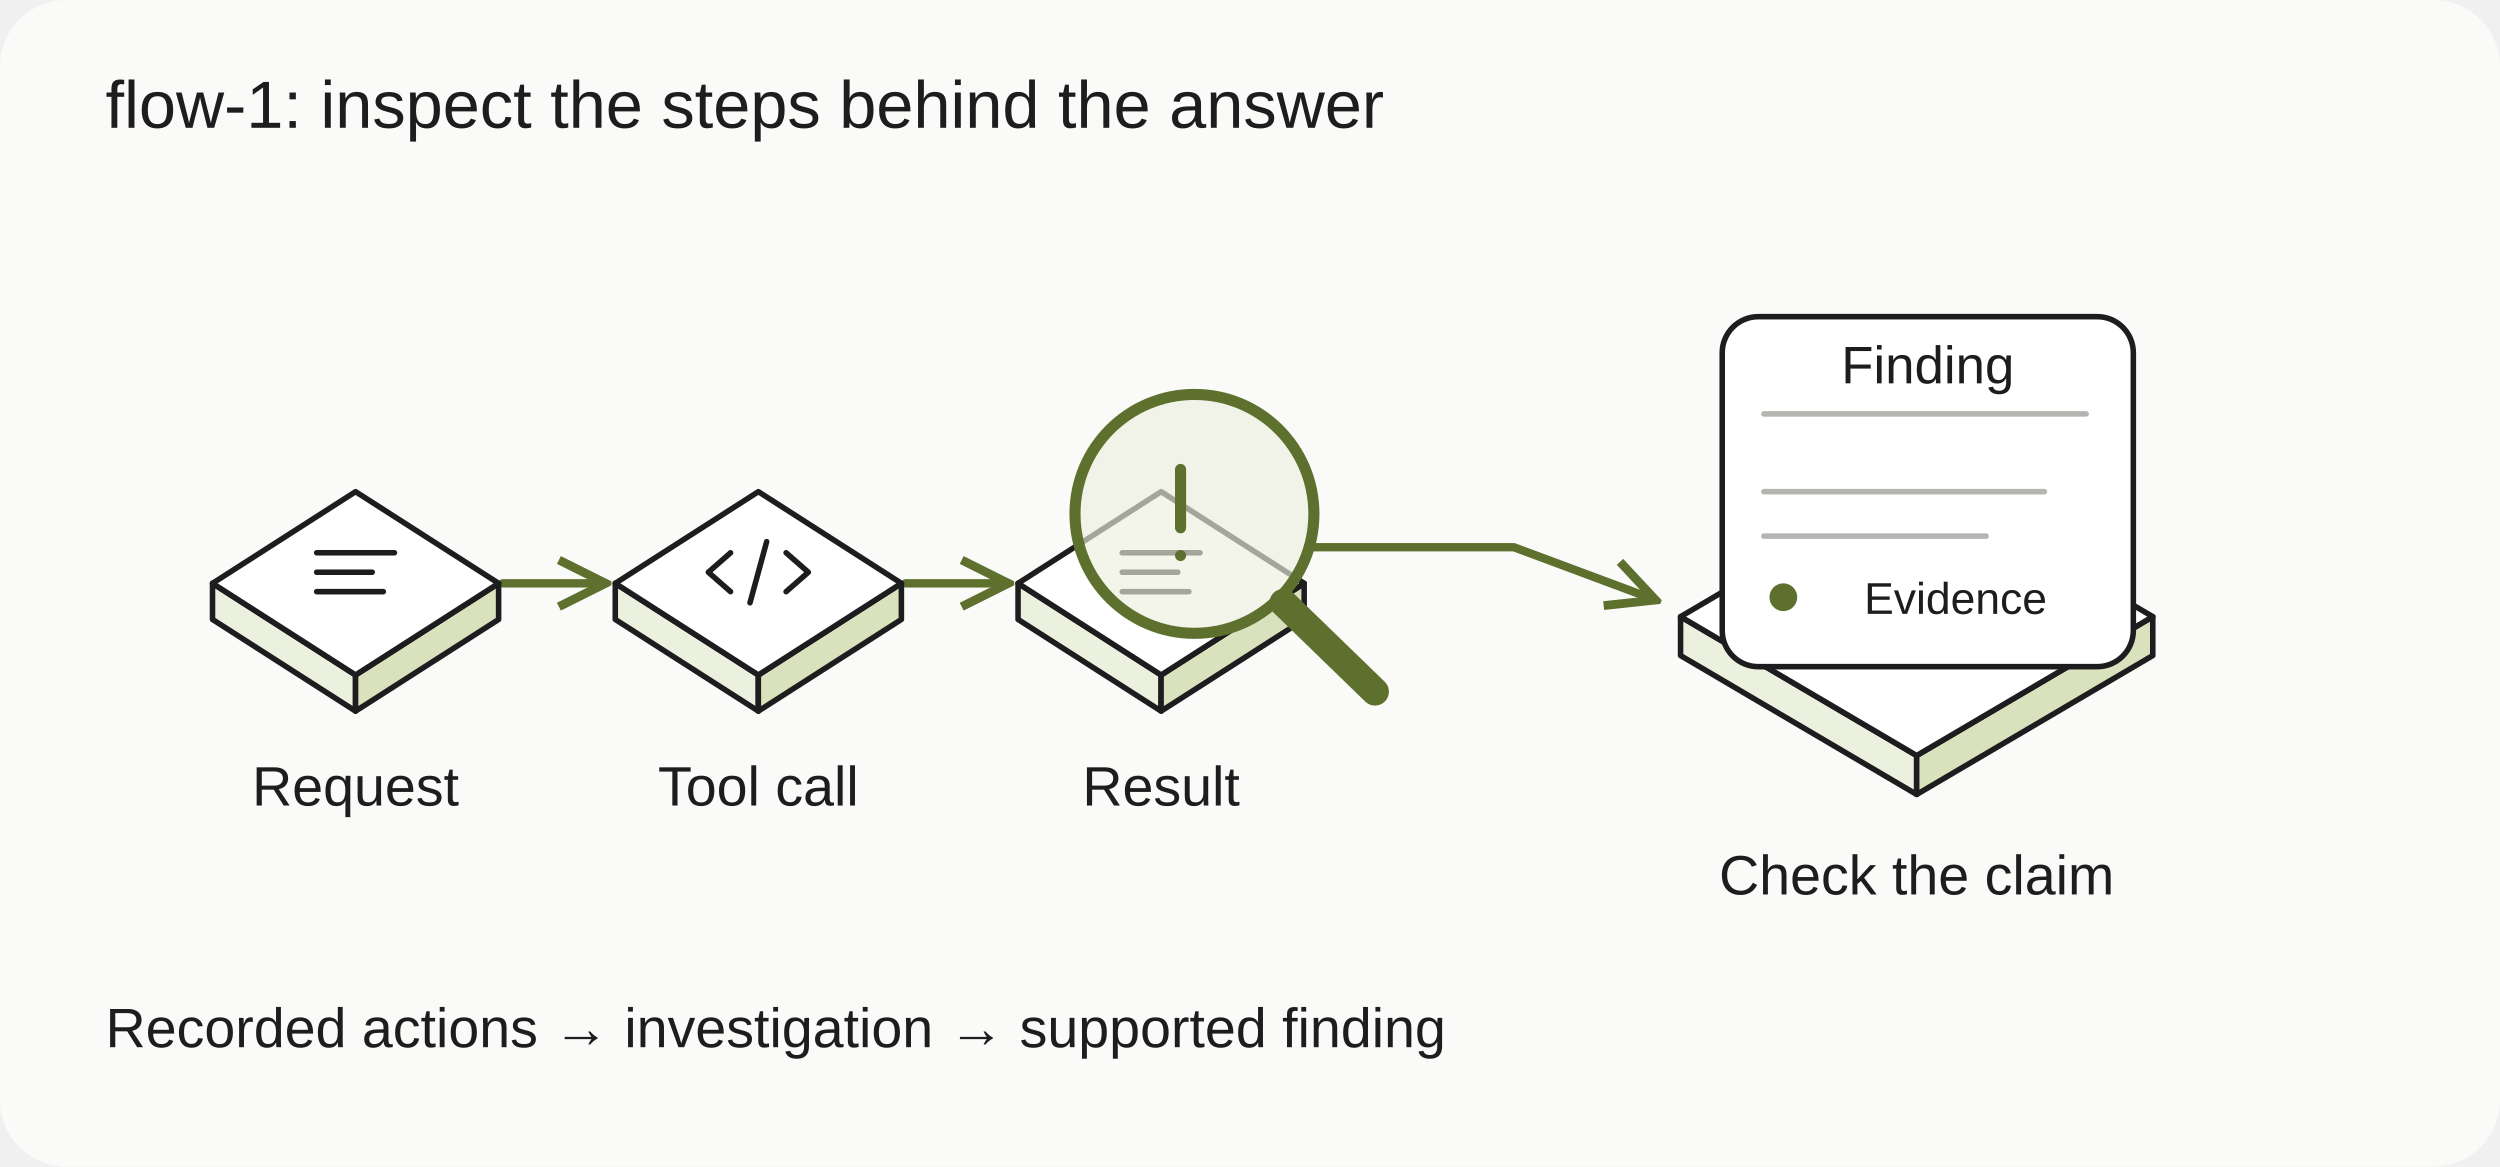
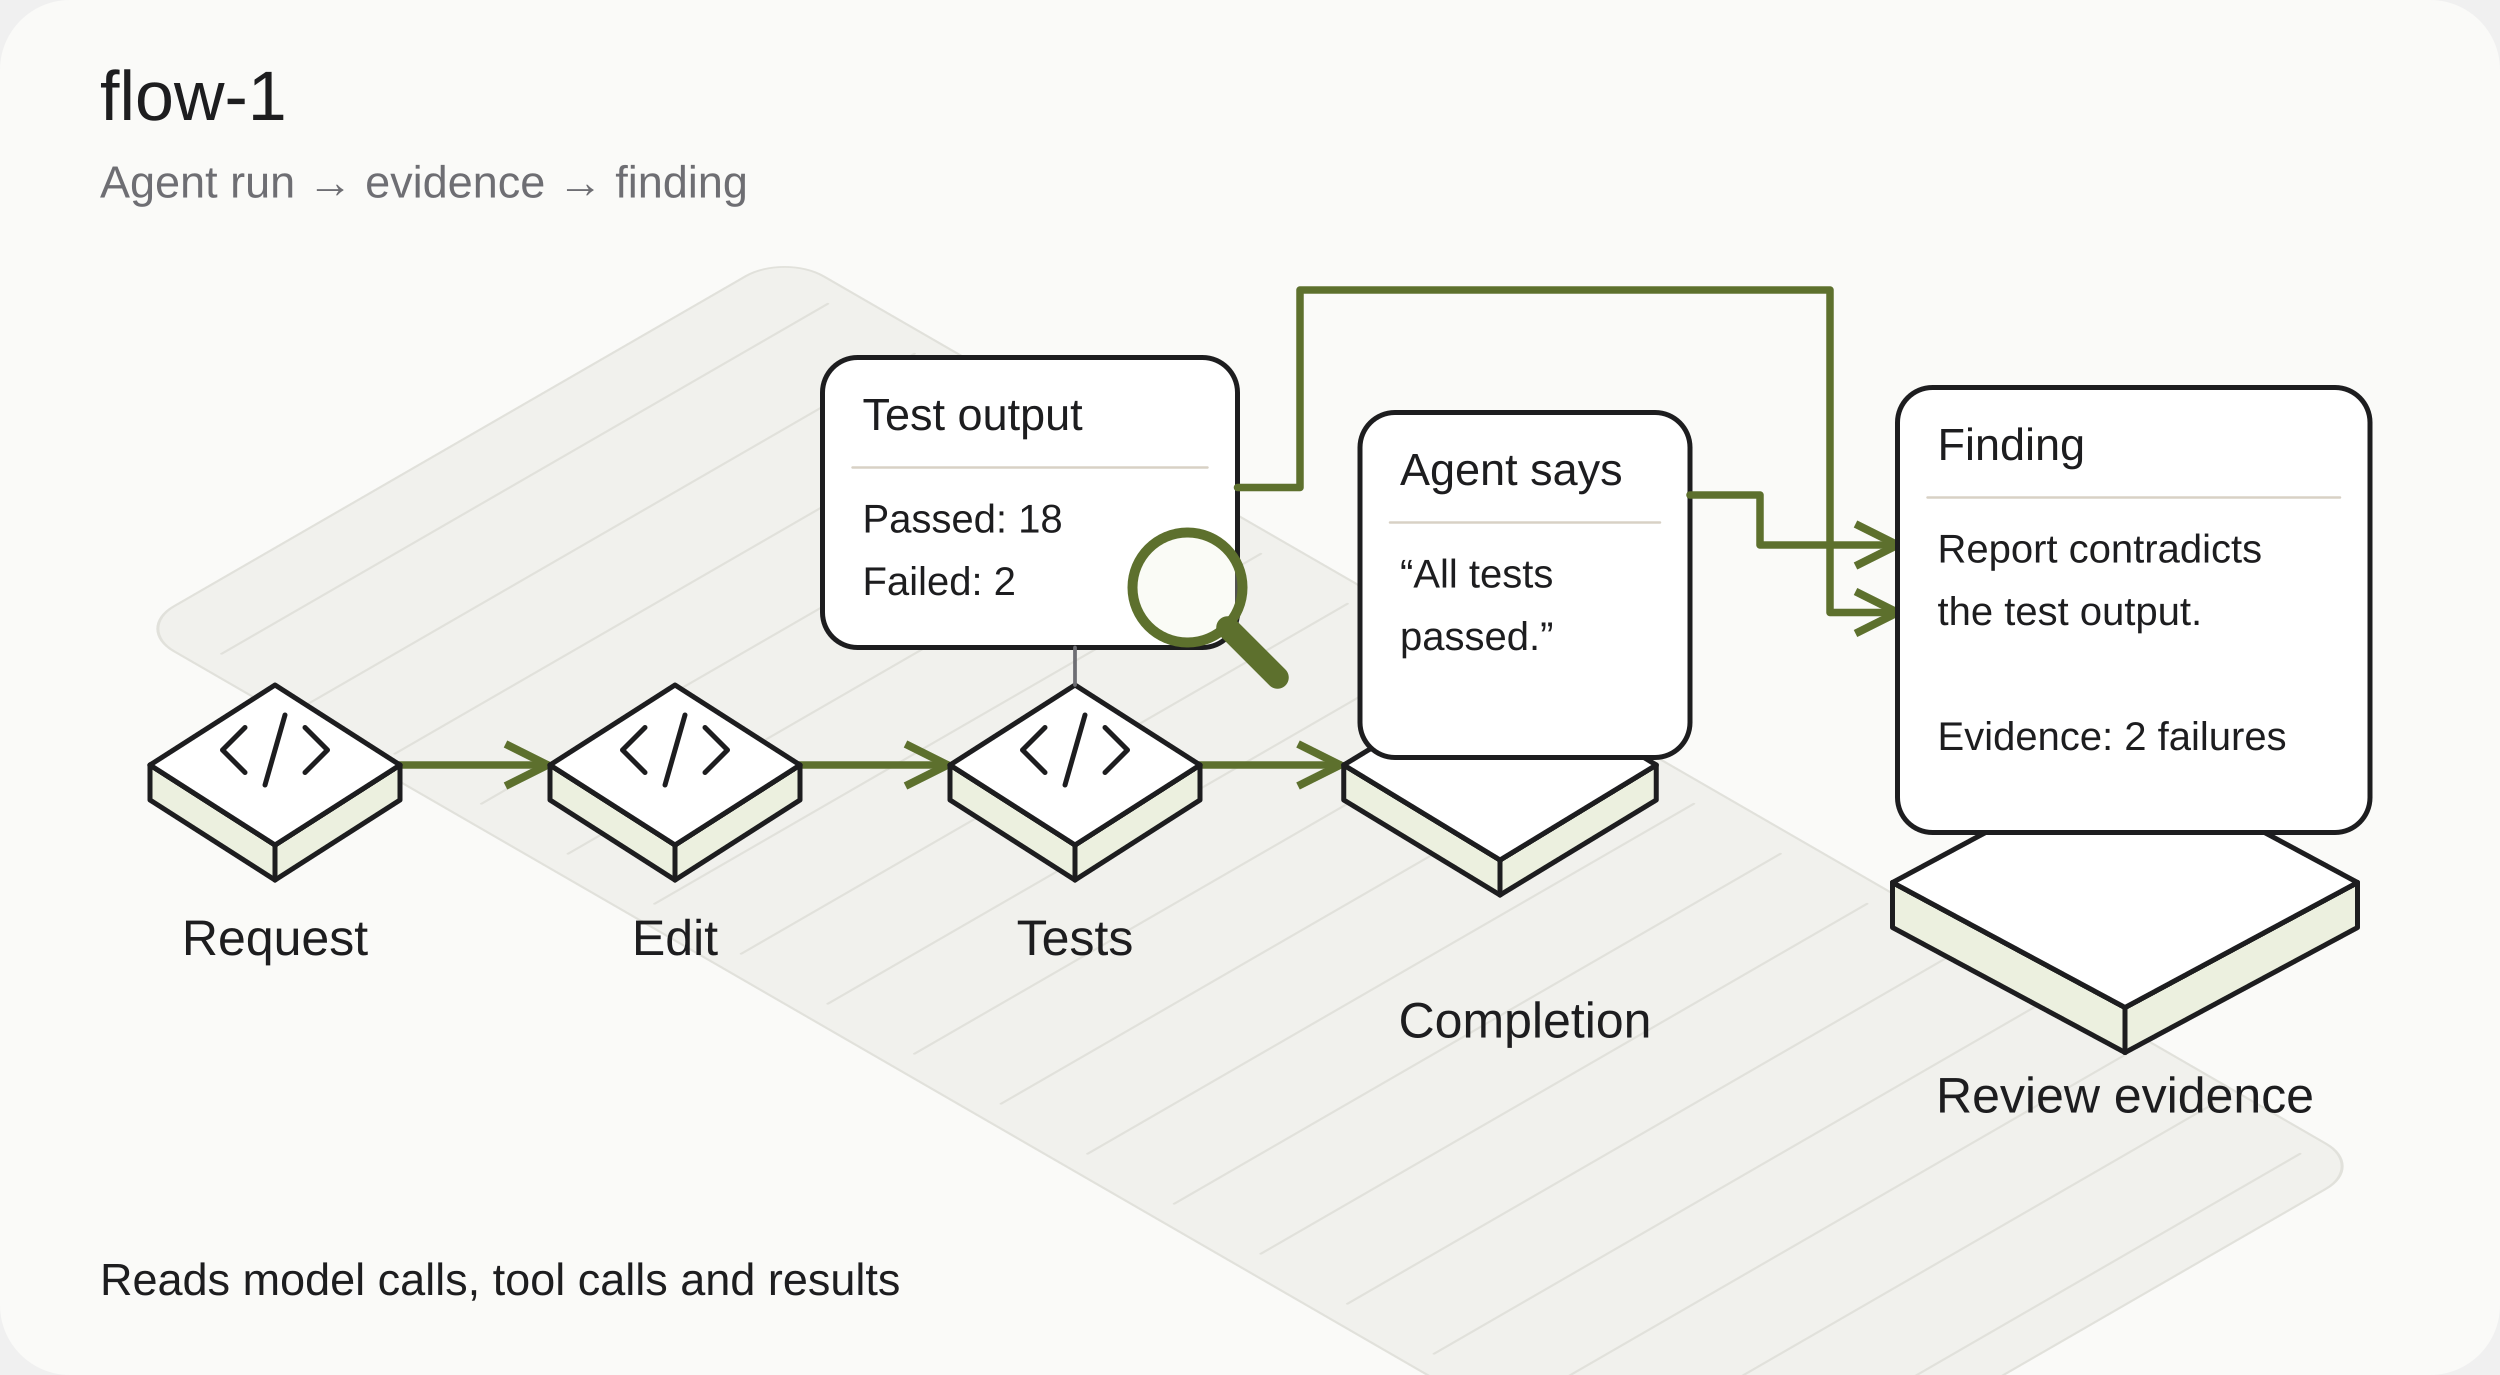
- <svg xmlns="http://www.w3.org/2000/svg" viewBox="0 0 900 420" role="img" aria-labelledby="title desc">
+ <svg xmlns="http://www.w3.org/2000/svg" viewBox="0 0 1000 550" role="img" aria-labelledby="title desc">
  <defs>
-     <marker id="arrow" viewBox="0 0 10 10" refX="9" refY="5" markerWidth="7" markerHeight="7" orient="auto-start-reverse">
+     <marker id="arr" viewBox="0 0 10 10" refX="9" refY="5" markerWidth="7" markerHeight="7" orient="auto">
      <path d="M1 1 L9 5 L1 9" fill="none" stroke="#5d702d" stroke-width="1.5" />
    </marker>
  </defs>
-   <rect width="900" height="420" rx="24" fill="#fafaf8" />
-   <g font-family="Arial, Helvetica, sans-serif" stroke="#1d1d1f" stroke-width="2" stroke-linejoin="round" stroke-linecap="round">
-     <text stroke="none" x="38" y="46" text-anchor="start" font-size="24" fill="#1d1d1f">flow-1: inspect the steps behind the answer</text>
-     <path d="M181 210 L218 210" fill="none" stroke="#5d702d" stroke-width="3" marker-end="url(#arrow)" />
-     <polygon points="76.5,210 128,243.0 128,256.0 76.5,223" fill="#ecf0df" stroke="#1d1d1f" />
-     <polygon points="128,243.0 179.5,210 179.5,223 128,256.0" fill="#d9e2bd" stroke="#1d1d1f" />
-     <polygon points="128,177.0 179.5,210 128,243.0 76.5,210" fill="white" stroke="#1d1d1f" />
-     <path d="M114,199 h28 M114,206 h20 M114,213 h24" />
-     <text stroke="none" x="128" y="290" text-anchor="middle" font-size="20" fill="#1d1d1f">Request</text>
-     <path d="M326 210 L363 210" fill="none" stroke="#5d702d" stroke-width="3" marker-end="url(#arrow)" />
-     <polygon points="221.5,210 273,243.0 273,256.0 221.5,223" fill="#ecf0df" stroke="#1d1d1f" />
-     <polygon points="273,243.0 324.5,210 324.5,223 273,256.0" fill="#d9e2bd" stroke="#1d1d1f" />
-     <polygon points="273,177.0 324.5,210 273,243.0 221.5,210" fill="white" stroke="#1d1d1f" />
-     <path d="M263,199 l-8,7 8,7 M283,199 l8,7 -8,7 M276,195 l-6,22" fill="none" stroke="#1d1d1f" />
-     <text stroke="none" x="273" y="290" text-anchor="middle" font-size="20" fill="#1d1d1f">Tool call</text>
-     <polygon points="366.5,210 418,243.0 418,256.0 366.5,223" fill="#ecf0df" stroke="#1d1d1f" />
-     <polygon points="418,243.0 469.5,210 469.5,223 418,256.0" fill="#d9e2bd" stroke="#1d1d1f" />
-     <polygon points="418,177.0 469.5,210 418,243.0 366.5,210" fill="white" stroke="#1d1d1f" />
-     <path d="M404,199 h28 M404,206 h20 M404,213 h24" />
-     <text stroke="none" x="418" y="290" text-anchor="middle" font-size="20" fill="#1d1d1f">Result</text>
-     <circle cx="430" cy="185" r="43" fill="#ecf0df" fill-opacity=".65" stroke="#5d702d" stroke-width="4" />
-     <path d="M462 217 L495 249" stroke="#5d702d" stroke-width="10" />
-     <path d="M425 169 V190" stroke="#5d702d" stroke-width="4" />
-     <circle cx="425" cy="200" r="2" fill="#5d702d" stroke="none" />
-     <path d="M473 197 L545 197 L596 216" fill="none" stroke="#5d702d" stroke-width="3" marker-end="url(#arrow)" />
-     <polygon points="605.0,222 690,272.0 690,286.0 605.0,236" fill="#ecf0df" stroke="#1d1d1f" />
-     <polygon points="690,272.0 775.0,222 775.0,236 690,286.0" fill="#d9e2bd" stroke="#1d1d1f" />
-     <polygon points="690,172.0 775.0,222 690,272.0 605.0,222" fill="white" stroke="#1d1d1f" />
-     <g transform="translate(620 114)">
-       <rect width="148" height="126" rx="13" fill="white" />
-       <path d="M15 35 H131 M15 63 H116 M15 79 H95" stroke="#b4b4b0" />
-       <text stroke="none" x="74" y="24" text-anchor="middle" font-size="19" fill="#1d1d1f">Finding</text>
-       <circle cx="22" cy="101" r="5" fill="#5d702d" stroke="none" />
-       <text stroke="none" x="84" y="107" text-anchor="middle" font-size="16" fill="#1d1d1f">Evidence</text>
+   <rect width="1000" height="550" rx="28" fill="#fafaf8" />
+   <g font-family="Arial, Helvetica, sans-serif" stroke="#1d1d1f" stroke-width="2" stroke-linecap="round" stroke-linejoin="round">
+     <text x="40" y="48" font-size="28" text-anchor="start" fill="#1d1d1f" stroke="none">flow-1</text>
+     <text x="40" y="79" font-size="18" text-anchor="start" fill="#6e6e73" stroke="none">Agent run → evidence → finding</text>
+     <g transform="translate(500 359) matrix(.866 .5 -.866 .5 0 0)">
+       <rect x="-365.0" y="-150.0" width="730" height="300" rx="18" fill="#f1f1ed" stroke="#e1e1db" stroke-width="1" />
+       <path d="M-335 -140.0 V140.0" fill="none" stroke="#e1e1db" stroke-width="1" />
+       <path d="M-295 -140.0 V140.0" fill="none" stroke="#e1e1db" stroke-width="1" />
+       <path d="M-255 -140.0 V140.0" fill="none" stroke="#e1e1db" stroke-width="1" />
+       <path d="M-215 -140.0 V140.0" fill="none" stroke="#e1e1db" stroke-width="1" />
+       <path d="M-175 -140.0 V140.0" fill="none" stroke="#e1e1db" stroke-width="1" />
+       <path d="M-135 -140.0 V140.0" fill="none" stroke="#e1e1db" stroke-width="1" />
+       <path d="M-95 -140.0 V140.0" fill="none" stroke="#e1e1db" stroke-width="1" />
+       <path d="M-55 -140.0 V140.0" fill="none" stroke="#e1e1db" stroke-width="1" />
+       <path d="M-15 -140.0 V140.0" fill="none" stroke="#e1e1db" stroke-width="1" />
+       <path d="M25 -140.0 V140.0" fill="none" stroke="#e1e1db" stroke-width="1" />
+       <path d="M65 -140.0 V140.0" fill="none" stroke="#e1e1db" stroke-width="1" />
+       <path d="M105 -140.0 V140.0" fill="none" stroke="#e1e1db" stroke-width="1" />
+       <path d="M145 -140.0 V140.0" fill="none" stroke="#e1e1db" stroke-width="1" />
+       <path d="M185 -140.0 V140.0" fill="none" stroke="#e1e1db" stroke-width="1" />
+       <path d="M225 -140.0 V140.0" fill="none" stroke="#e1e1db" stroke-width="1" />
+       <path d="M265 -140.0 V140.0" fill="none" stroke="#e1e1db" stroke-width="1" />
+       <path d="M305 -140.0 V140.0" fill="none" stroke="#e1e1db" stroke-width="1" />
+       <path d="M345 -140.0 V140.0" fill="none" stroke="#e1e1db" stroke-width="1" />
    </g>
-     <text stroke="none" x="690" y="322" text-anchor="middle" font-size="20" fill="#1d1d1f">Check the claim</text>
-     <text stroke="none" x="38" y="377" text-anchor="start" font-size="20" fill="#1d1d1f">Recorded actions → investigation → supported finding</text>
+     <path d="M160 306 H219" fill="none" stroke="#5d702d" stroke-width="3" marker-end="url(#arr)" />
+     <path d="M320 306 H379" fill="none" stroke="#5d702d" stroke-width="3" marker-end="url(#arr)" />
+     <path d="M480 306 H536" fill="none" stroke="#5d702d" stroke-width="3" marker-end="url(#arr)" />
+     <path d="M60.0 306 L110 338.0 L160.0 306 v14 L110 352.0 L60.0 320 Z" fill="#ecf0df" stroke="#1d1d1f" />
+     <path d="M110 338.0 v14" stroke="#1d1d1f" />
+     <path d="M110 274.0 L160.0 306 L110 338.0 L60.0 306 Z" fill="white" stroke="#1d1d1f" />
+     <path d="M98 291 l-9,9 9,9 M122 291 l9,9 -9,9 M114 286 l-8,28" fill="none" stroke="#1d1d1f" stroke-width="2" />
+     <text x="110" y="382" font-size="20" text-anchor="middle" fill="#1d1d1f" stroke="none">Request</text>
+     <path d="M220.0 306 L270 338.0 L320.0 306 v14 L270 352.0 L220.0 320 Z" fill="#ecf0df" stroke="#1d1d1f" />
+     <path d="M270 338.0 v14" stroke="#1d1d1f" />
+     <path d="M270 274.0 L320.0 306 L270 338.0 L220.0 306 Z" fill="white" stroke="#1d1d1f" />
+     <path d="M258 291 l-9,9 9,9 M282 291 l9,9 -9,9 M274 286 l-8,28" fill="none" stroke="#1d1d1f" stroke-width="2" />
+     <text x="270" y="382" font-size="20" text-anchor="middle" fill="#1d1d1f" stroke="none">Edit</text>
+     <path d="M380.0 306 L430 338.0 L480.0 306 v14 L430 352.0 L380.0 320 Z" fill="#ecf0df" stroke="#1d1d1f" />
+     <path d="M430 338.0 v14" stroke="#1d1d1f" />
+     <path d="M430 274.0 L480.0 306 L430 338.0 L380.0 306 Z" fill="white" stroke="#1d1d1f" />
+     <path d="M418 291 l-9,9 9,9 M442 291 l9,9 -9,9 M434 286 l-8,28" fill="none" stroke="#1d1d1f" stroke-width="2" />
+     <text x="430" y="382" font-size="20" text-anchor="middle" fill="#1d1d1f" stroke="none">Tests</text>
+     <path d="M537.5 306 L600 344.0 L662.5 306 v14 L600 358.0 L537.5 320 Z" fill="#ecf0df" stroke="#1d1d1f" />
+     <path d="M600 344.0 v14" stroke="#1d1d1f" />
+     <path d="M600 268.0 L662.5 306 L600 344.0 L537.5 306 Z" fill="white" stroke="#1d1d1f" />
+     <rect x="544" y="165" width="132" height="138" rx="14" fill="white" />
+     <text x="560" y="194" font-size="18" text-anchor="start" fill="#1d1d1f" stroke="none">Agent says</text>
+     <path d="M556 209 H664" fill="none" stroke="#d8d1c5" stroke-width="1" />
+     <text x="560" y="235" font-size="16" text-anchor="start" fill="#1d1d1f" stroke="none">“All tests</text>
+     <text x="560" y="260" font-size="16" text-anchor="start" fill="#1d1d1f" stroke="none">passed.”</text>
+     <text x="610" y="415" font-size="20" text-anchor="middle" fill="#1d1d1f" stroke="none">Completion</text>
+     <rect x="329" y="143" width="166" height="116" rx="14" fill="white" />
+     <text x="345" y="172" font-size="18" text-anchor="start" fill="#1d1d1f" stroke="none">Test output</text>
+     <path d="M341 187 H483" fill="none" stroke="#d8d1c5" stroke-width="1" />
+     <text x="345" y="213" font-size="16" text-anchor="start" fill="#1d1d1f" stroke="none">Passed: 18</text>
+     <text x="345" y="238" font-size="16" text-anchor="start" fill="#1d1d1f" stroke="none">Failed: 2</text>
+     <path d="M430 259 V274" fill="none" stroke="#6e6e73" stroke-width="1.5" />
+     <circle cx="475" cy="235" r="22" fill="#ecf0df" fill-opacity=".25" stroke="#5d702d" stroke-width="4" />
+     <path d="M491 251 L511 271" fill="none" stroke="#5d702d" stroke-width="9" />
+     <path d="M495 195 H520 V116 H732 V245 H759" fill="none" stroke="#5d702d" stroke-width="3" marker-end="url(#arr)" />
+     <path d="M676 198 H704 V218 H759" fill="none" stroke="#5d702d" stroke-width="3" marker-end="url(#arr)" />
+     <path d="M757.0 353 L850 403.0 L943.0 353 v18 L850 421.0 L757.0 371 Z" fill="#ecf0df" stroke="#1d1d1f" />
+     <path d="M850 403.0 v18" stroke="#1d1d1f" />
+     <path d="M850 303.0 L943.0 353 L850 403.0 L757.0 353 Z" fill="white" stroke="#1d1d1f" />
+     <rect x="759" y="155" width="189" height="178" rx="14" fill="white" />
+     <text x="775" y="184" font-size="18" text-anchor="start" fill="#1d1d1f" stroke="none">Finding</text>
+     <path d="M771 199 H936" fill="none" stroke="#d8d1c5" stroke-width="1" />
+     <text x="775" y="225" font-size="16" text-anchor="start" fill="#1d1d1f" stroke="none">Report contradicts</text>
+     <text x="775" y="250" font-size="16" text-anchor="start" fill="#1d1d1f" stroke="none">the test output.</text>
+     <text x="775" y="275" font-size="16" text-anchor="start" fill="#1d1d1f" stroke="none" />
+     <text x="775" y="300" font-size="16" text-anchor="start" fill="#1d1d1f" stroke="none">Evidence: 2 failures</text>
+     <text x="850" y="445" font-size="20" text-anchor="middle" fill="#1d1d1f" stroke="none">Review evidence</text>
+     <text x="40" y="518" font-size="18" text-anchor="start" fill="#1d1d1f" stroke="none">Reads model calls, tool calls and results</text>
  </g>
</svg>
